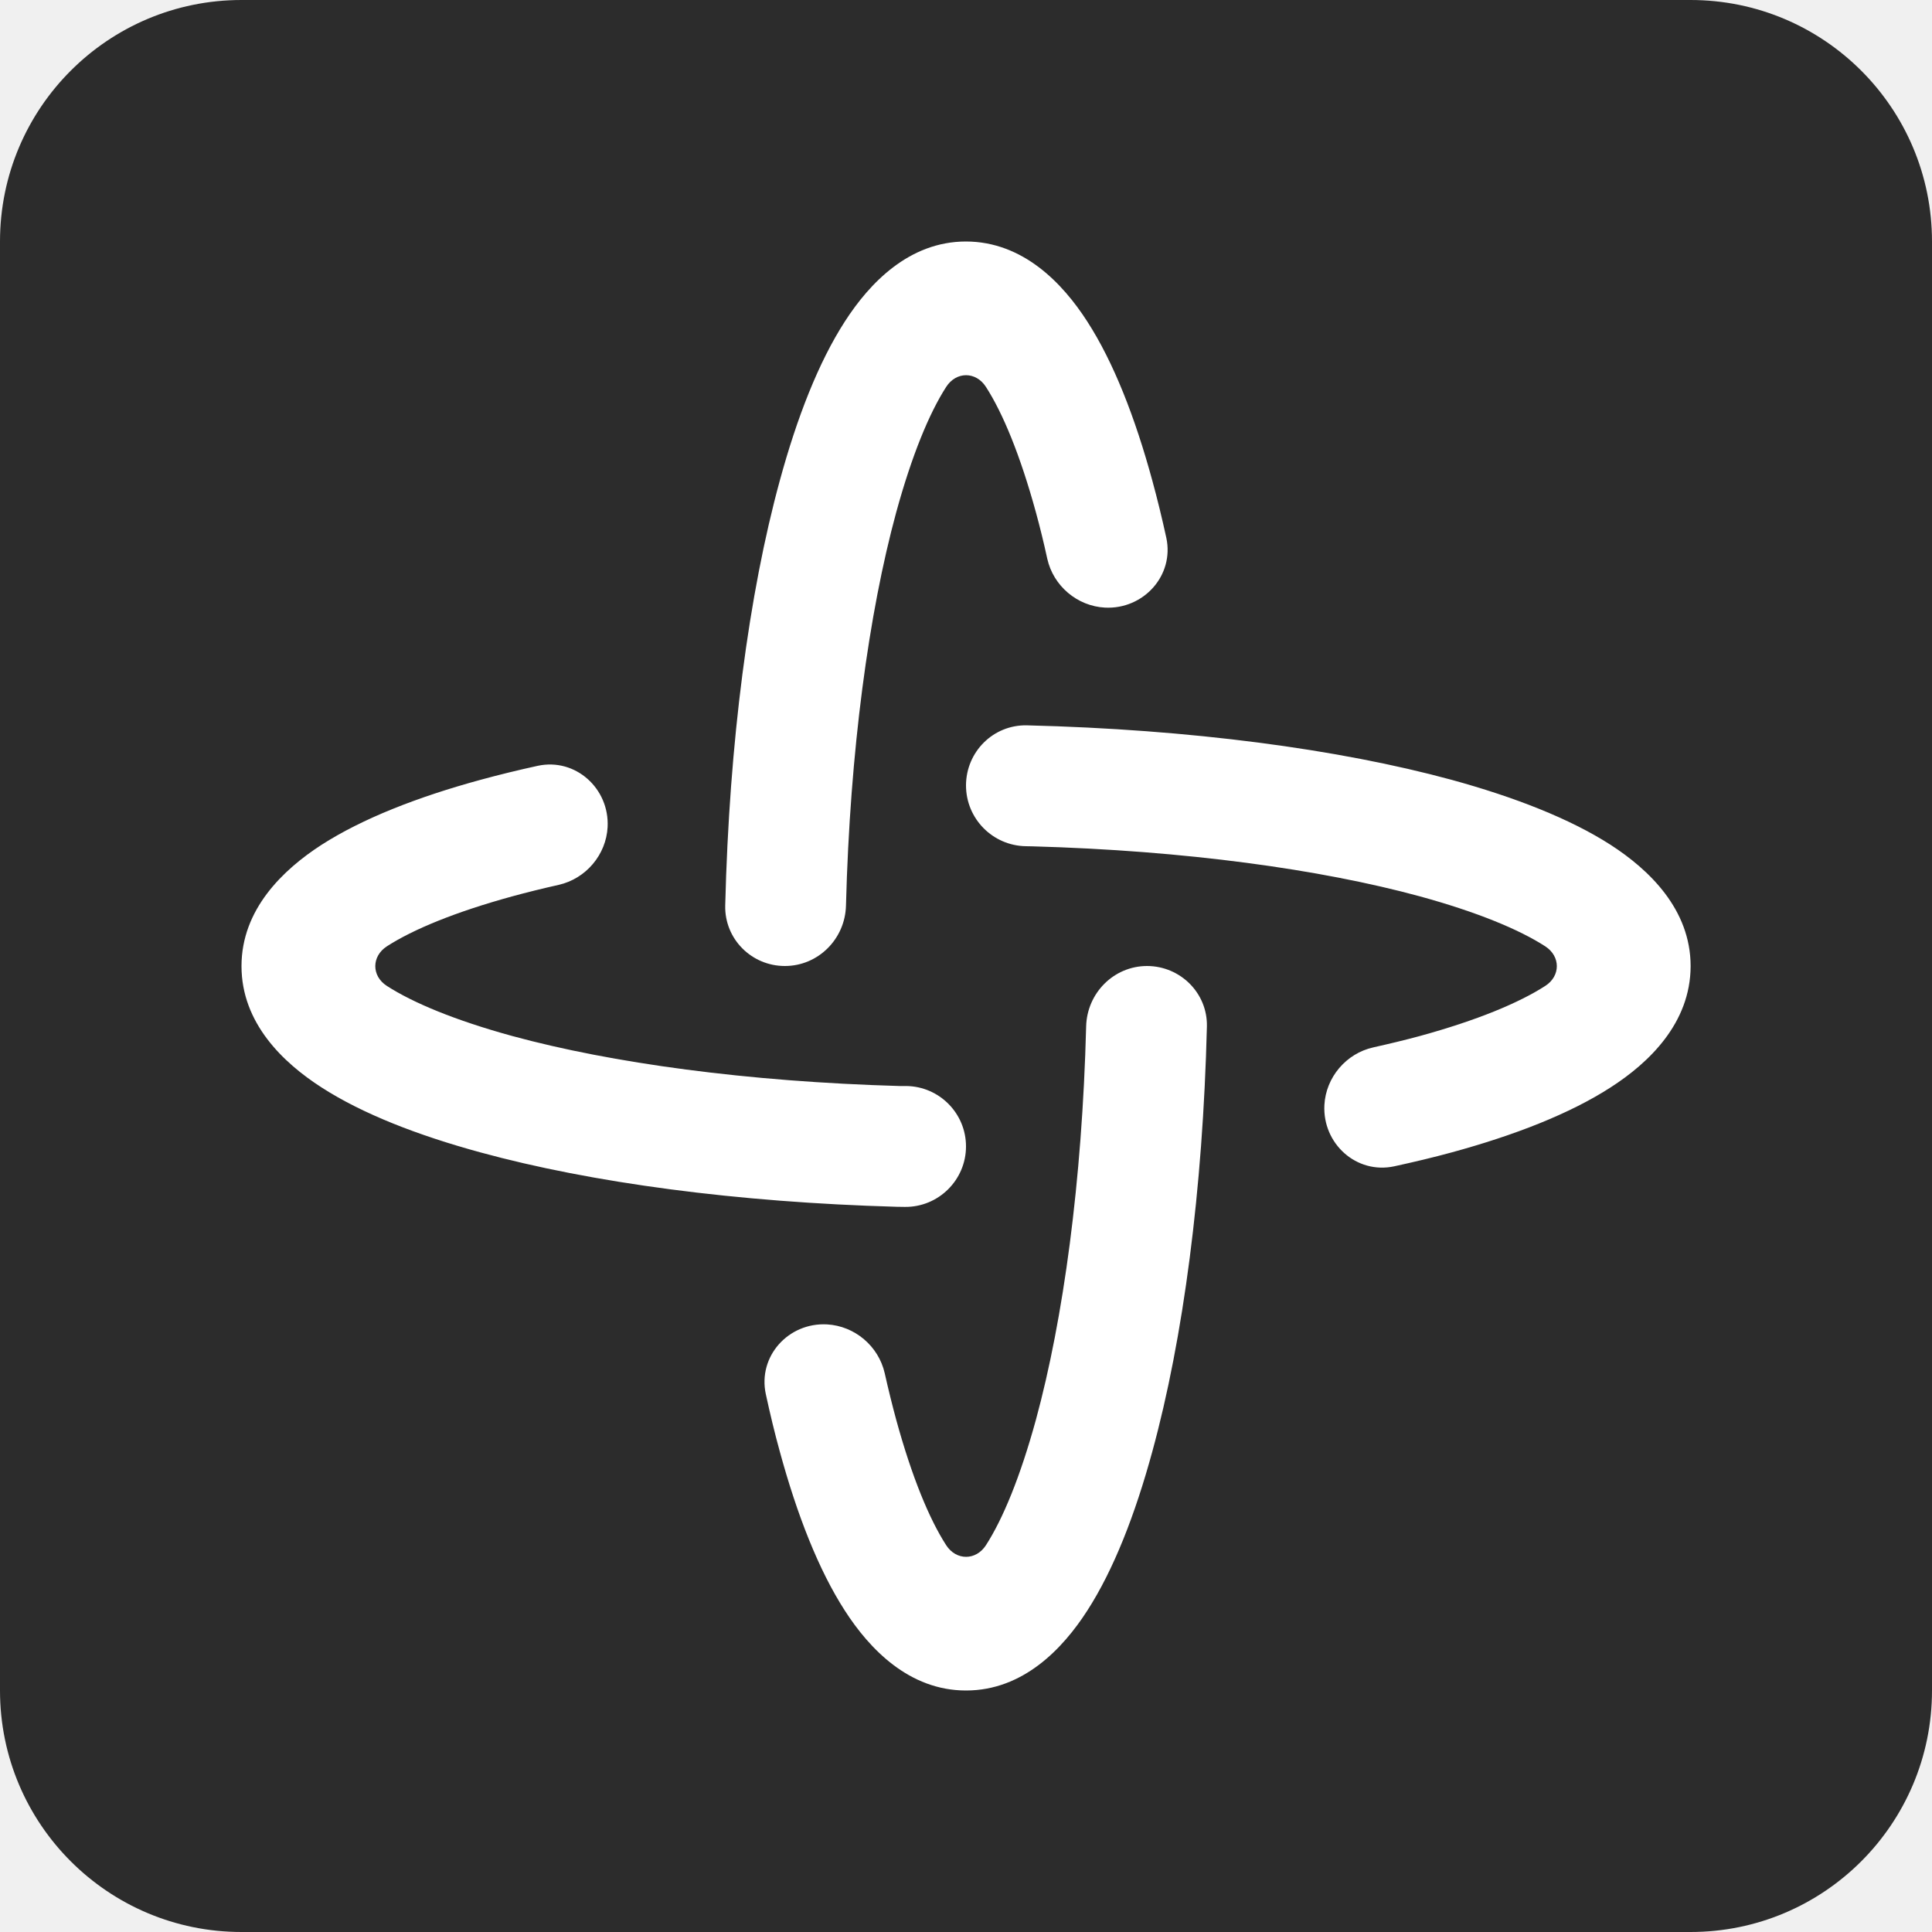
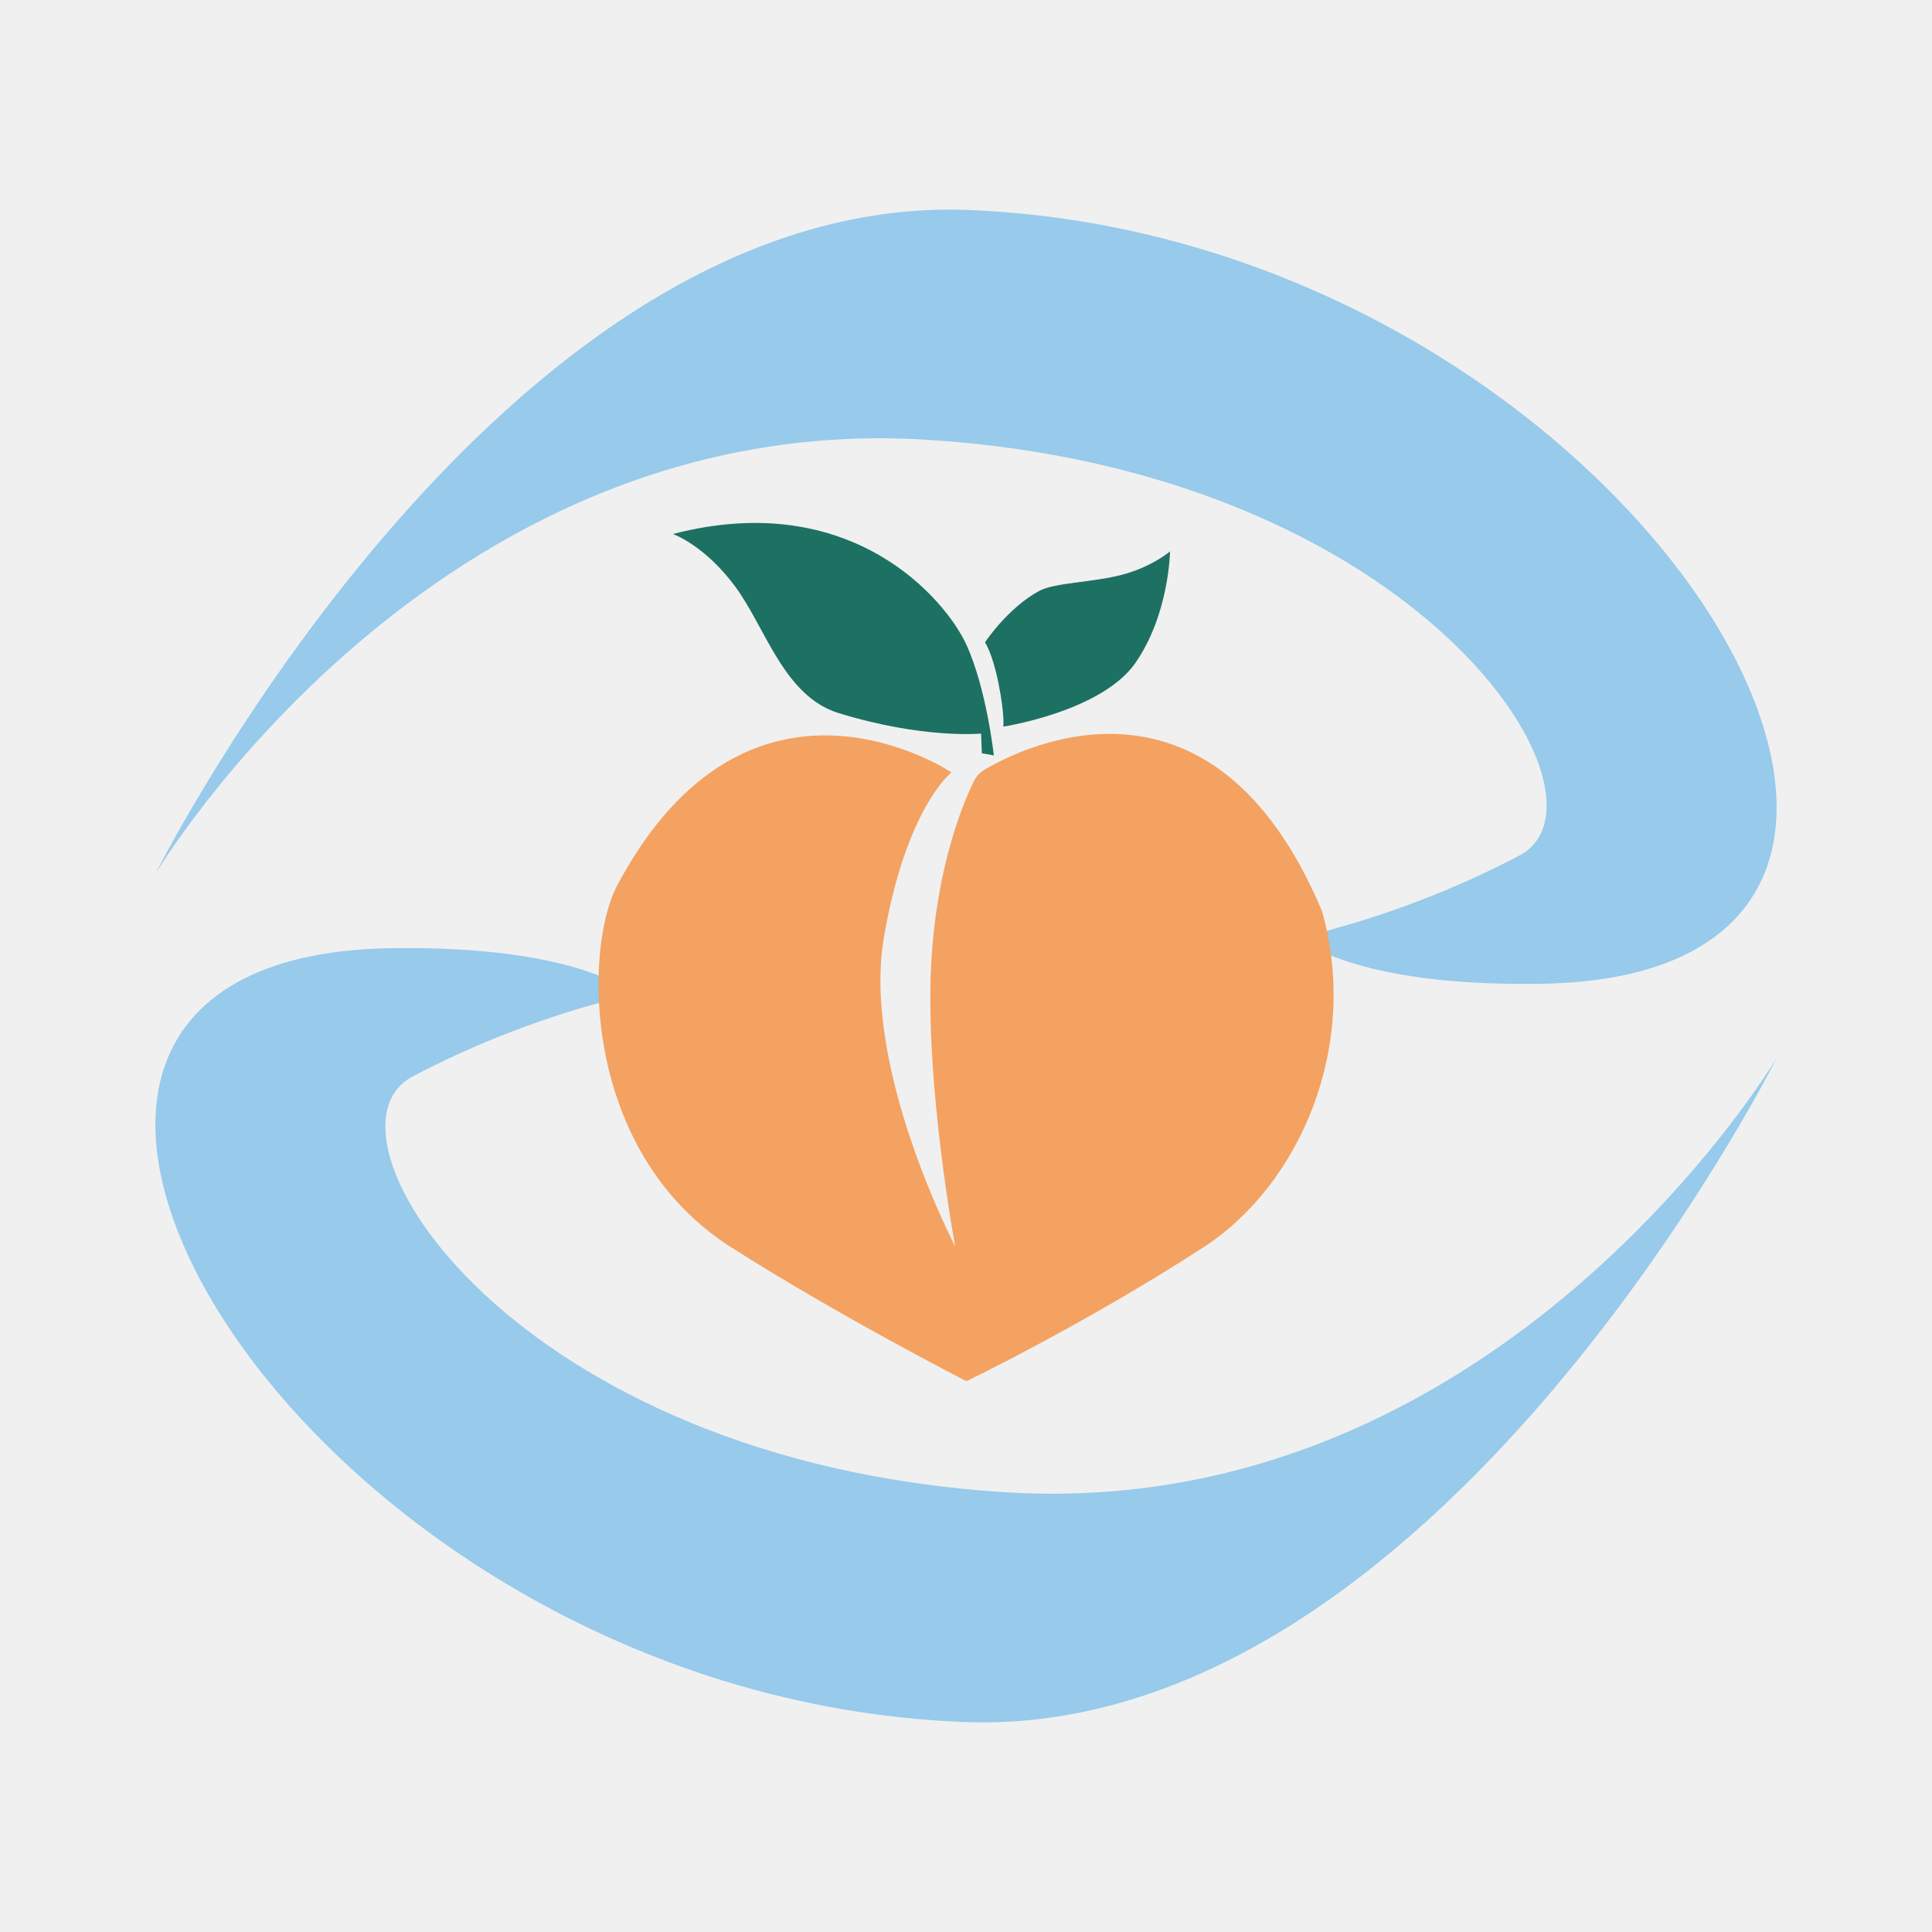
- <svg xmlns="http://www.w3.org/2000/svg" width="16" height="16" viewBox="0 0 16 16" fill="none">
-   <path d="M0 2C0 0.895 0.895 0 2 0H14C15.105 0 16 0.895 16 2V14C16 15.105 15.105 16 14 16H2C0.895 16 0 15.105 0 14V2Z" fill="#2C2C2C" />
-   <path d="M9.5 8C9.776 8.001 10.001 8.225 9.995 8.5C9.962 9.855 9.799 11.086 9.543 12.021C9.401 12.542 9.223 13 9.004 13.339C8.8 13.656 8.472 14 8 14C7.529 14 7.201 13.656 6.997 13.339C6.778 13 6.6 12.542 6.458 12.021C6.416 11.87 6.378 11.711 6.342 11.545C6.275 11.232 6.529 10.951 6.849 10.968C7.079 10.981 7.276 11.148 7.327 11.373C7.357 11.507 7.389 11.636 7.422 11.758C7.552 12.232 7.696 12.58 7.836 12.797C7.919 12.925 8.082 12.925 8.165 12.797C8.305 12.58 8.449 12.232 8.579 11.758C8.806 10.924 8.962 9.784 8.995 8.5C9.002 8.224 9.224 8 9.5 8ZM4.454 6.342C4.766 6.275 5.048 6.53 5.032 6.849C5.02 7.079 4.852 7.277 4.627 7.328C4.493 7.358 4.364 7.39 4.243 7.423C3.769 7.553 3.421 7.697 3.204 7.837C3.076 7.92 3.076 8.083 3.204 8.165C3.421 8.305 3.769 8.45 4.243 8.58C5.066 8.804 6.187 8.958 7.451 8.994H7.507C7.78 8.998 8 9.221 8 9.494C8 9.772 7.772 9.998 7.494 9.995L7.425 9.994C6.101 9.957 4.898 9.795 3.98 9.544C3.459 9.402 3.001 9.224 2.662 9.005C2.345 8.801 2 8.473 2 8.001C2 7.53 2.345 7.202 2.662 6.997C3.001 6.779 3.459 6.6 3.98 6.458C4.13 6.417 4.289 6.378 4.454 6.342ZM8.504 6.007C9.857 6.04 11.087 6.204 12.021 6.458C12.542 6.601 13 6.779 13.339 6.997C13.656 7.202 14.001 7.53 14.001 8.001C14 8.473 13.656 8.801 13.339 9.005C13 9.224 12.542 9.402 12.021 9.544C11.871 9.585 11.711 9.623 11.546 9.659C11.233 9.726 10.952 9.471 10.968 9.152C10.98 8.922 11.148 8.724 11.373 8.674C11.507 8.644 11.636 8.613 11.758 8.58C12.232 8.45 12.58 8.305 12.797 8.165C12.925 8.083 12.925 7.92 12.797 7.837C12.58 7.697 12.232 7.553 11.758 7.423C10.935 7.199 9.814 7.044 8.55 7.009L8.497 7.008C8.221 7.004 8 6.78 8 6.504C8.001 6.226 8.226 6.001 8.504 6.007ZM8 2C8.472 2.001 8.8 2.345 9.004 2.662C9.223 3.001 9.401 3.459 9.543 3.98C9.584 4.13 9.623 4.289 9.659 4.454C9.726 4.766 9.47 5.048 9.151 5.032C8.921 5.02 8.723 4.852 8.673 4.627C8.644 4.493 8.612 4.364 8.579 4.243C8.449 3.769 8.305 3.421 8.165 3.204C8.082 3.075 7.919 3.075 7.836 3.204C7.696 3.421 7.552 3.769 7.422 4.243C7.195 5.077 7.039 6.216 7.006 7.5C6.999 7.776 6.776 8 6.5 8C6.224 8 6 7.776 6.006 7.5C6.039 6.146 6.202 4.915 6.458 3.98C6.6 3.459 6.778 3.001 6.997 2.662C7.201 2.345 7.529 2 8 2Z" fill="white" />
+ <svg xmlns="http://www.w3.org/2000/svg" viewBox="0 0 100 100">
+   <defs>
+     <style>
+       .cls-1 {
+         fill: #f4a261;
+       }
+ 
+       .cls-2 {
+         fill: #1d7162;
+       }
+ 
+       .cls-3 {
+         fill: #97caeb;
+       }
+     </style>
+   </defs>
+   <g id="Layer_3" data-name="Layer 3">
+     <path class="cls-3" d="M20.22,49.08c9.89-.16,12.58,2.4,12.58,2.4,0,0-5.28,1-11.43,4.23-5.53,2.91,5.12,19.95,30.69,21.53,25.57,1.58,39.89-22.46,39.89-22.46,0,0-17.7,35.33-42.1,34.35-34.47-1.38-56.95-39.62-29.63-40.05Z" />
+     <path class="cls-3" d="M79.78,50.92c-9.89.16-12.58-2.4-12.58-2.4,0,0,5.28-1,11.43-4.23,5.53-2.91-5.12-19.95-30.69-21.53-25.57-1.58-39.89,22.46-39.89,22.46,0,0,17.7-35.33,42.1-34.35,34.47,1.38,56.95,39.62,29.63,40.05Z" />
+   </g>
+   <g id="Layer_2" data-name="Layer 2">
+     <g>
+       <path class="cls-1" d="M49.25,39.98s-2.34,1.79-3.5,8.54,3.69,15.99,3.69,15.99c0,0-1.57-8.4-1.24-14.64.27-5.04,1.67-8.34,2.2-9.42.13-.27.33-.48.59-.63,2.05-1.2,11.8-6.02,17.43,7.32,1.99,6.98-1.14,14.19-6.13,17.42-6.21,4.02-12.27,6.93-12.27,6.93,0,0-6.64-3.4-12.19-6.94-7.73-4.93-7.63-15.44-5.88-18.73,6.86-12.87,17.3-5.84,17.3-5.84Z" />
+       <path class="cls-2" d="M50.82,38.99l.62.11s-.37-3.43-1.42-5.73-5.91-8.14-15.19-5.73c0,0,1.62.56,3.21,2.7s2.52,5.69,5.37,6.57c4.39,1.35,7.37,1.06,7.37,1.06l.04,1.02Z" />
+       <path class="cls-2" d="M50.99,33.26s.38.54.7,2.15.24,2.2.24,2.2c0,0,5.09-.78,6.84-3.3s1.79-5.77,1.79-5.77c0,0-.92.79-2.45,1.2s-3.5.41-4.31.84c-1.64.88-2.82,2.67-2.82,2.67Z" />
+     </g>
+   </g>
</svg>
